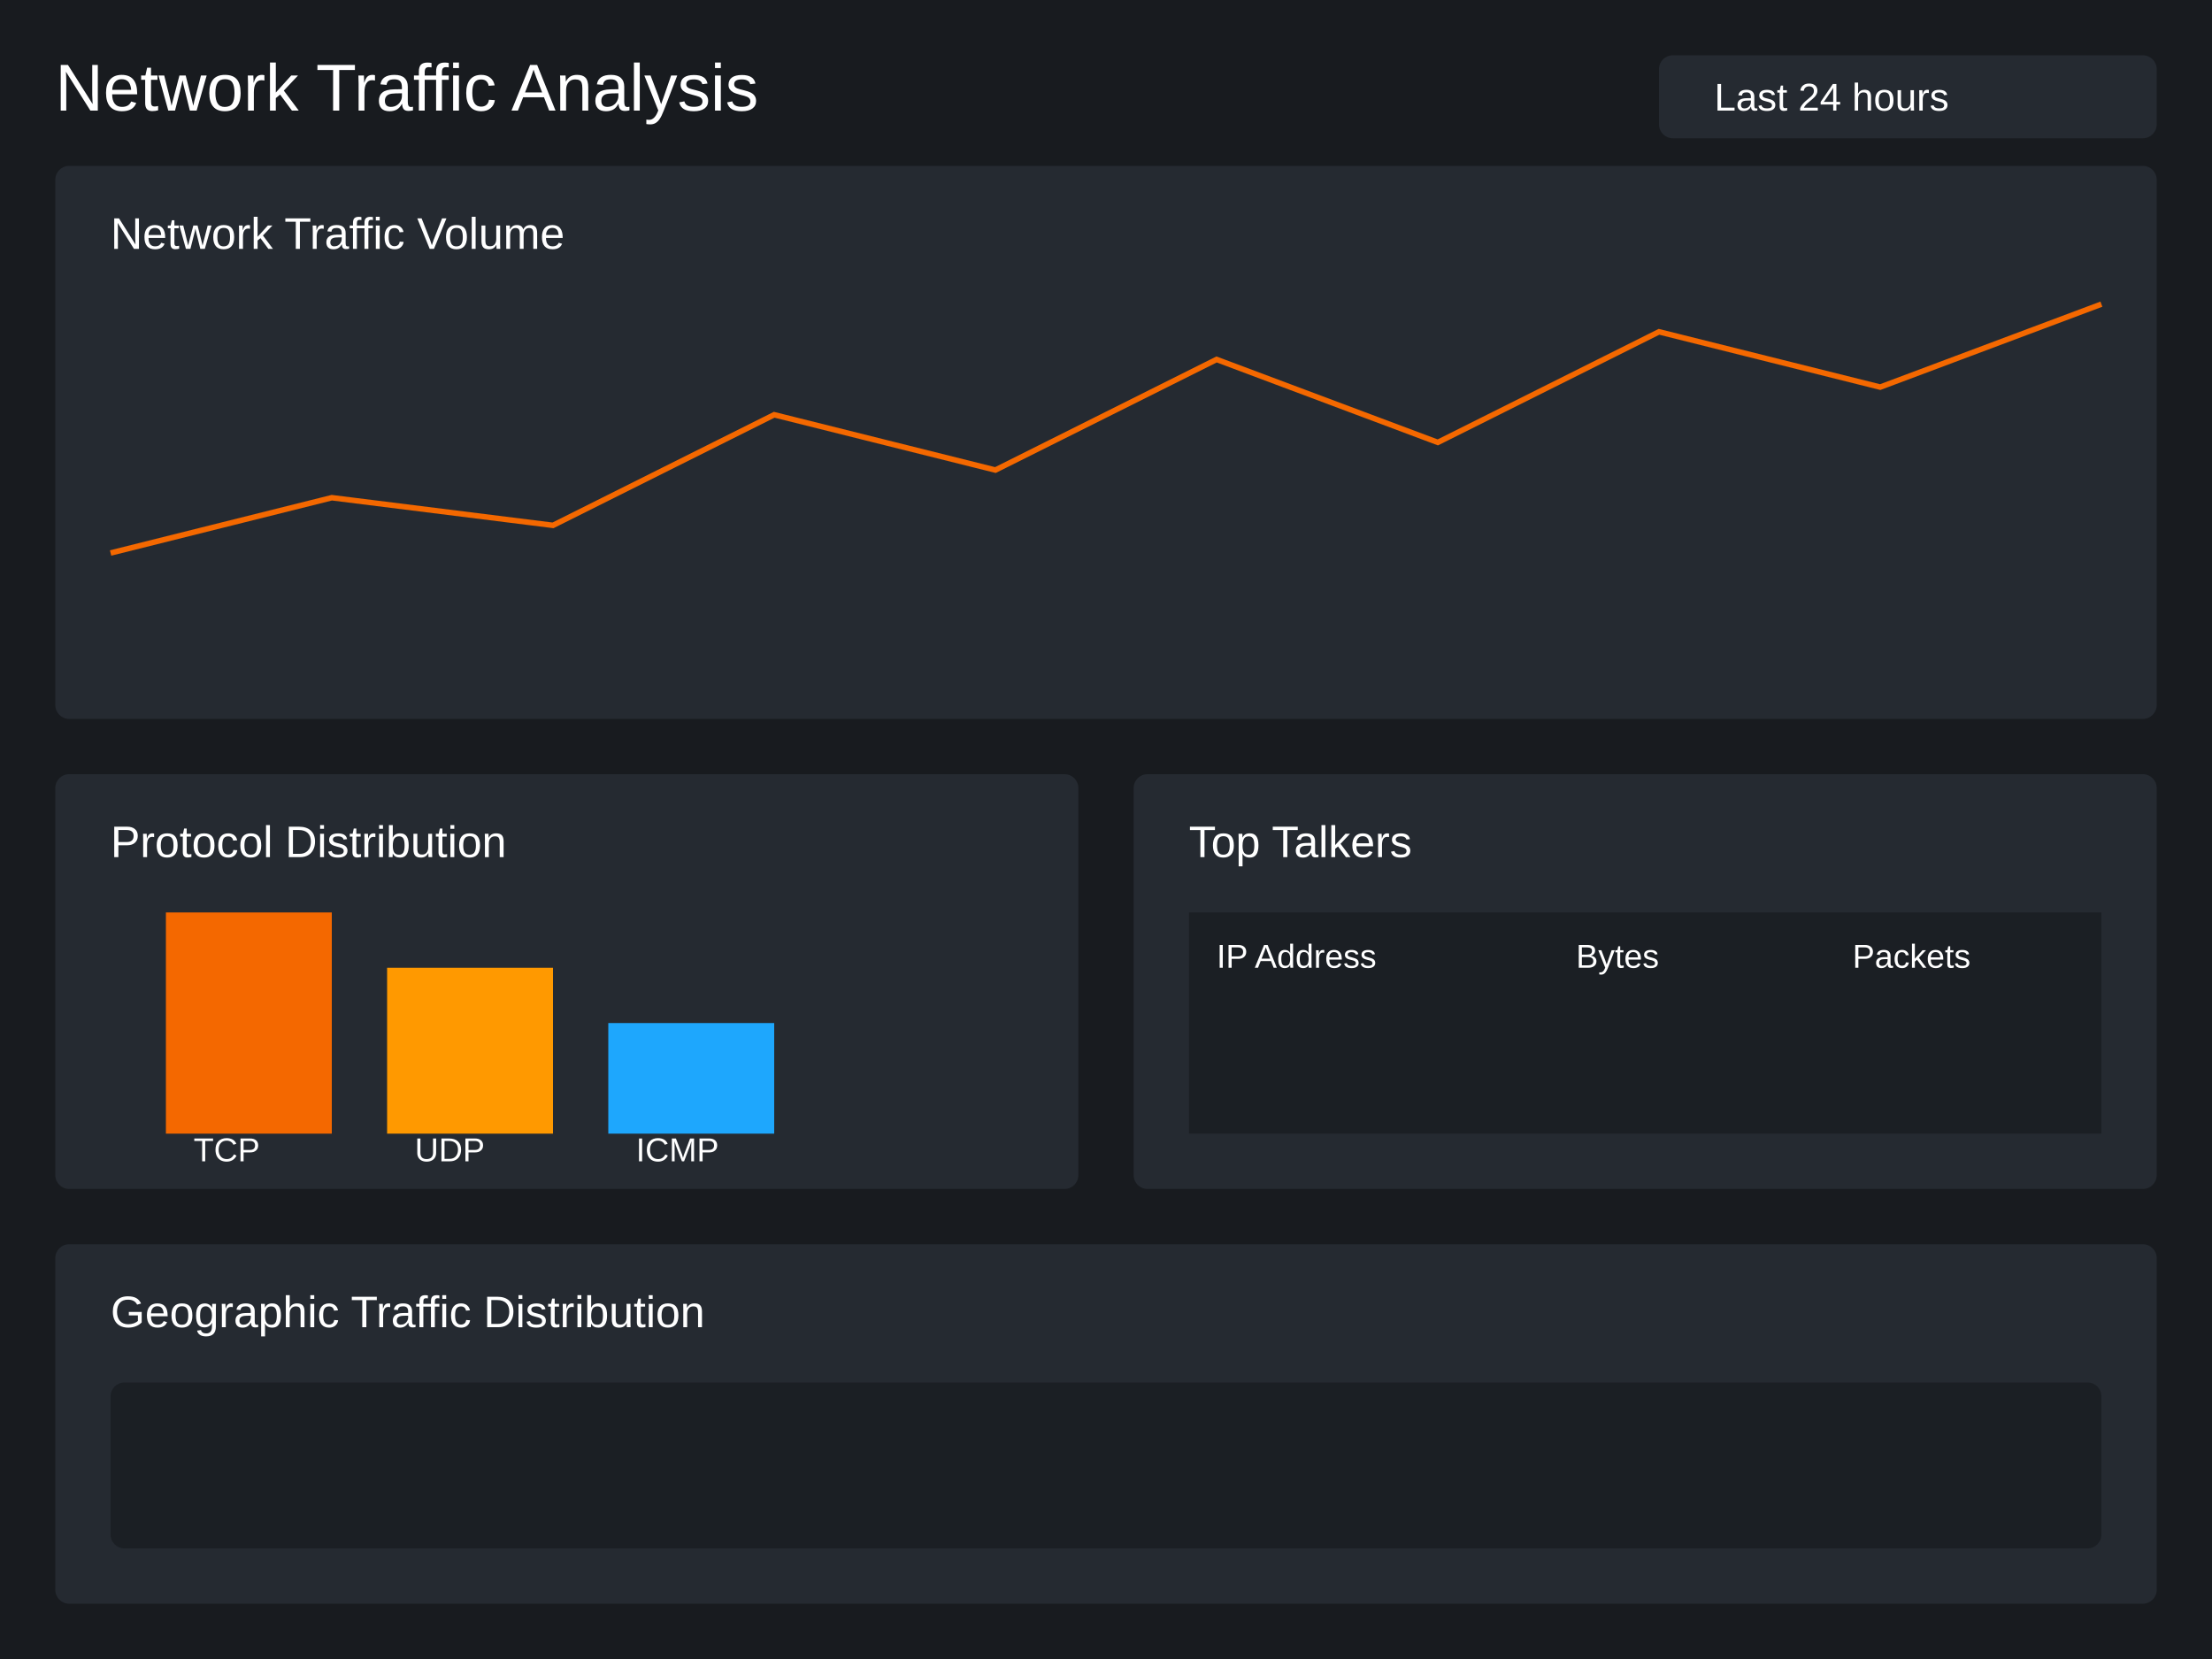
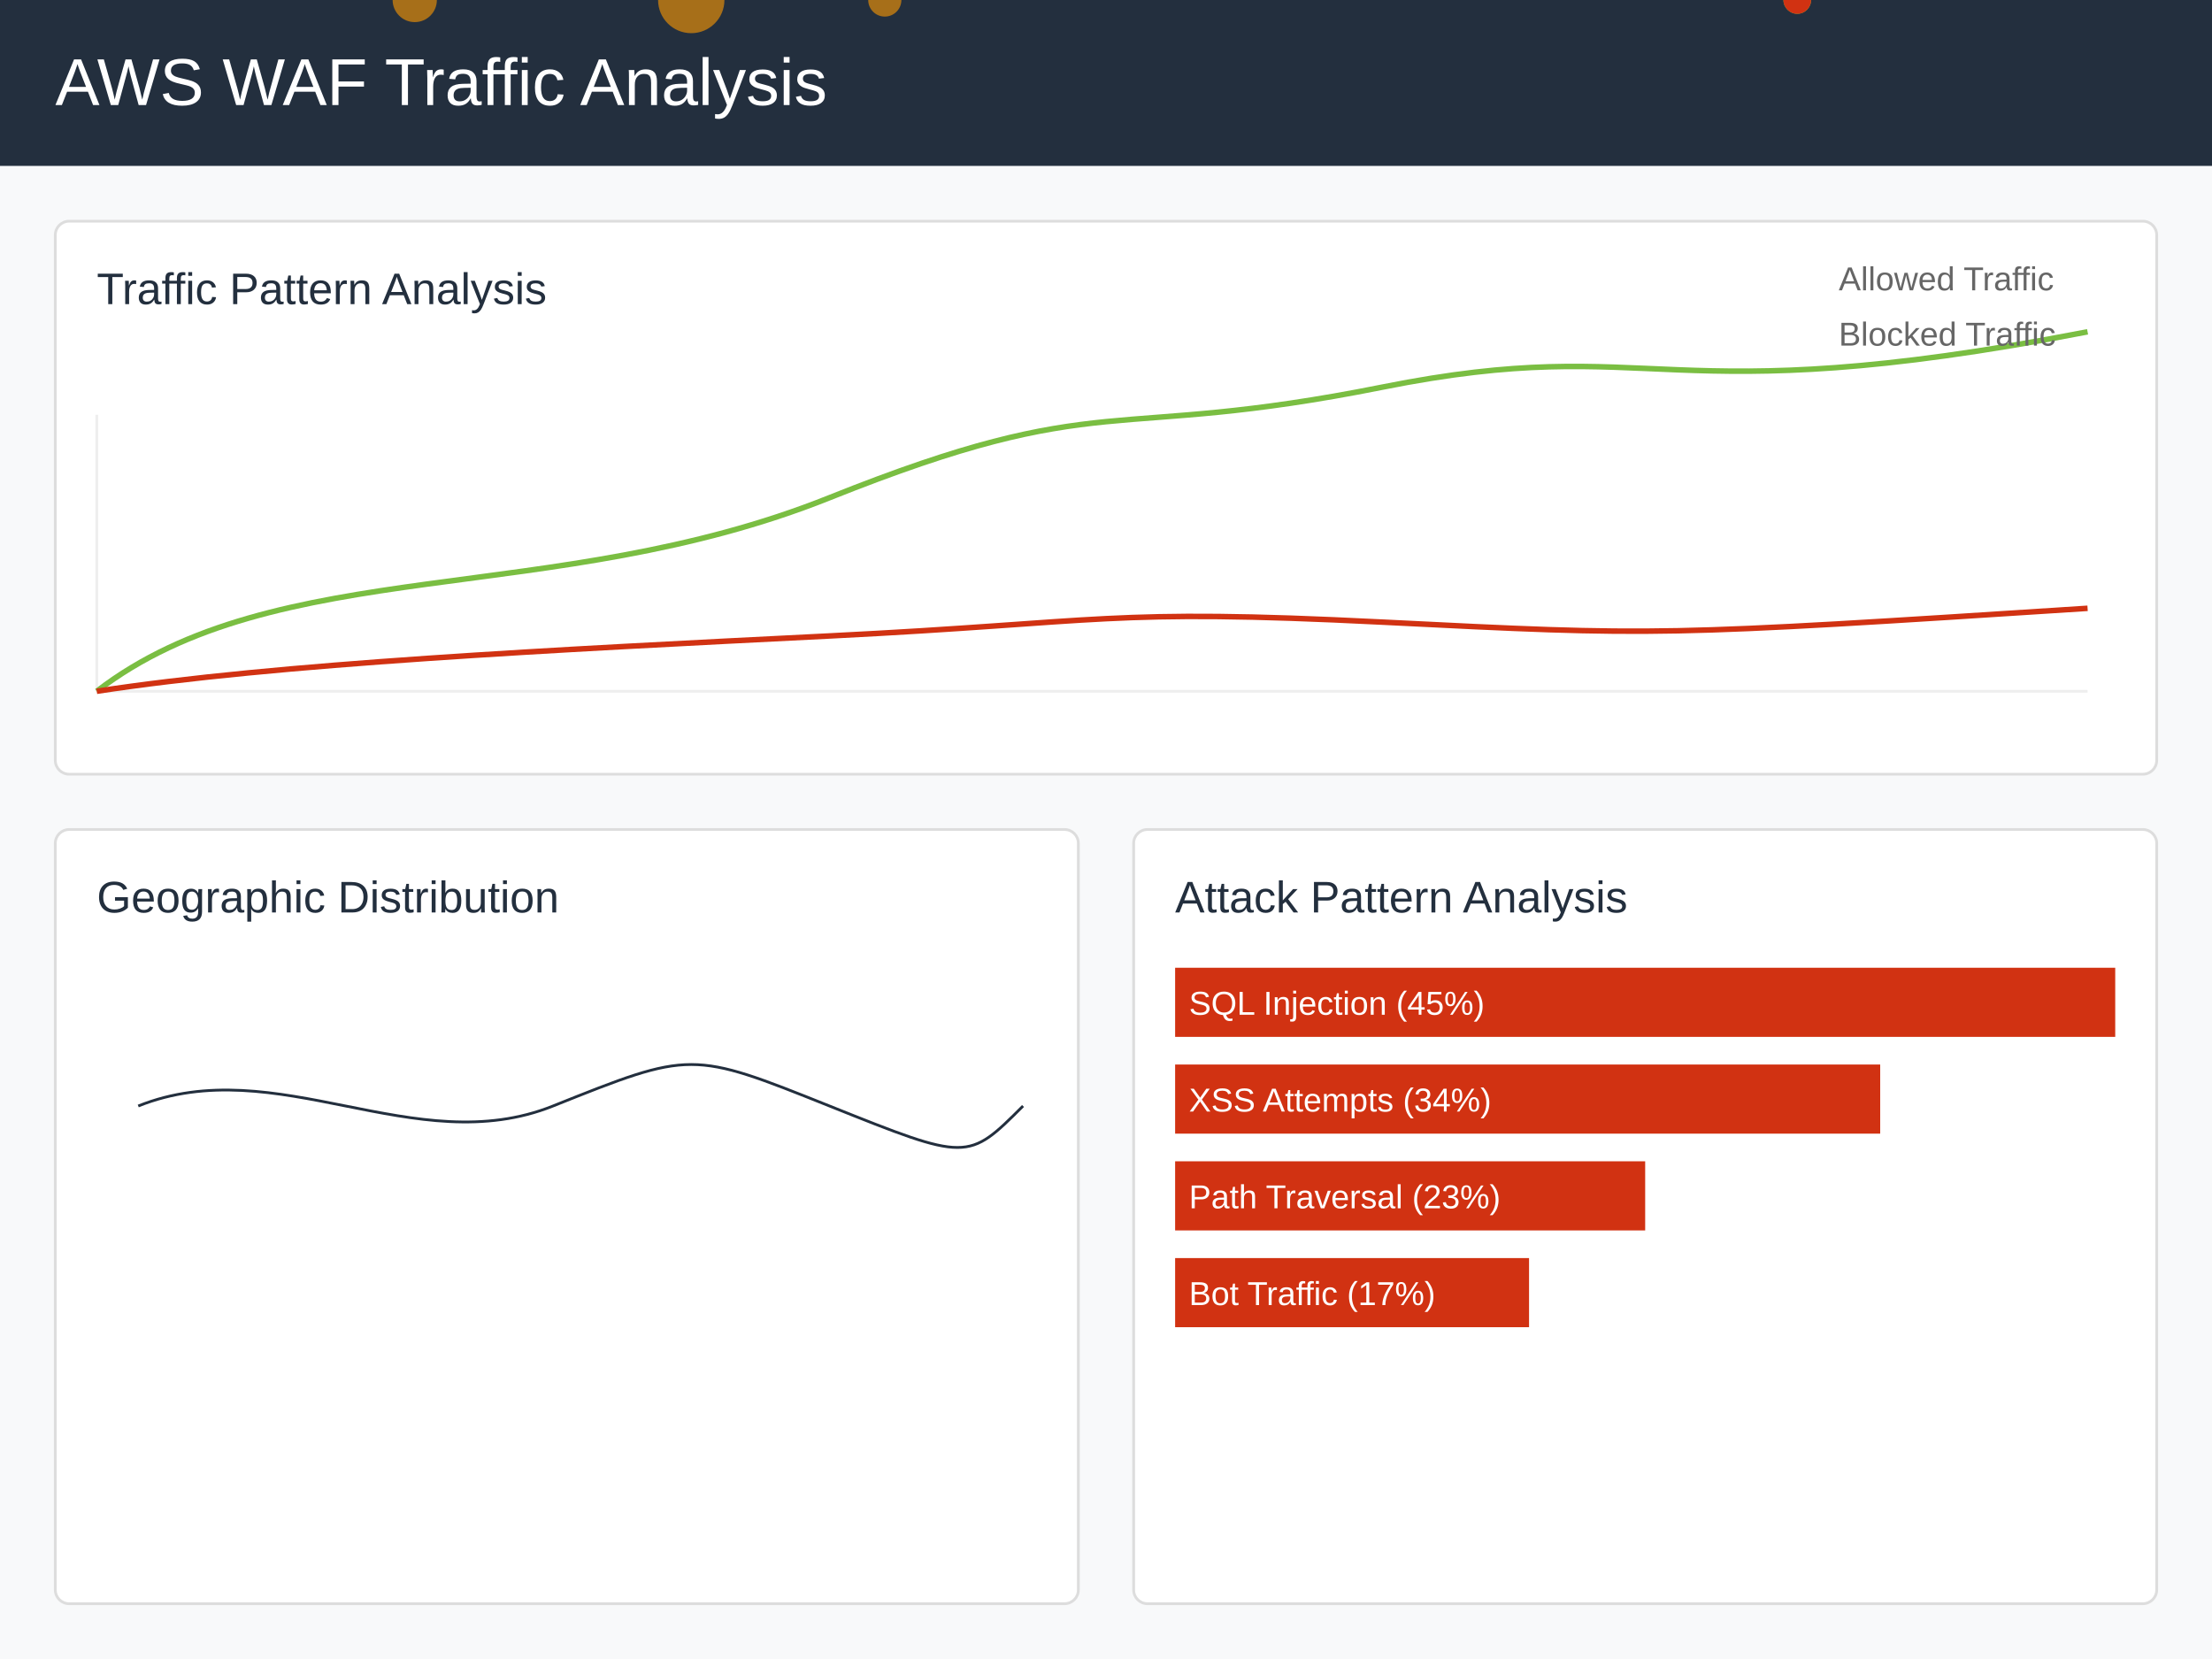
<svg xmlns="http://www.w3.org/2000/svg" width="800" height="600">
-   <rect width="800" height="600" fill="#181B1F" />
-   <text x="20" y="40" font-family="Arial" font-size="24" fill="#FFFFFF">Network Traffic Analysis</text>
-   <rect x="600" y="20" width="180" height="30" rx="5" fill="#252A31" />
-   <text x="620" y="40" font-family="Arial" font-size="14" fill="#FFFFFF">Last 24 hours</text>
-   <rect x="20" y="60" width="760" height="200" rx="5" fill="#252A31" />
-   <text x="40" y="90" font-family="Arial" font-size="16" fill="#FFFFFF">Network Traffic Volume</text>
-   <polyline points="40,200 120,180 200,190 280,150 360,170 440,130 520,160 600,120 680,140 760,110" fill="none" stroke="#F46800" stroke-width="2" />
-   <rect x="20" y="280" width="370" height="150" rx="5" fill="#252A31" />
-   <text x="40" y="310" font-family="Arial" font-size="16" fill="#FFFFFF">Protocol Distribution</text>
-   <rect x="60" y="330" width="60" height="80" fill="#F46800" />
-   <rect x="140" y="350" width="60" height="60" fill="#FF9900" />
-   <rect x="220" y="370" width="60" height="40" fill="#1EA7FD" />
-   <text x="70" y="420" font-family="Arial" font-size="12" fill="#FFFFFF">TCP</text>
-   <text x="150" y="420" font-family="Arial" font-size="12" fill="#FFFFFF">UDP</text>
-   <text x="230" y="420" font-family="Arial" font-size="12" fill="#FFFFFF">ICMP</text>
-   <rect x="410" y="280" width="370" height="150" rx="5" fill="#252A31" />
-   <text x="430" y="310" font-family="Arial" font-size="16" fill="#FFFFFF">Top Talkers</text>
-   <rect x="430" y="330" width="330" height="80" fill="#1B1F24" />
-   <text x="440" y="350" font-family="Arial" font-size="12" fill="#FFFFFF">IP Address</text>
-   <text x="570" y="350" font-family="Arial" font-size="12" fill="#FFFFFF">Bytes</text>
-   <text x="670" y="350" font-family="Arial" font-size="12" fill="#FFFFFF">Packets</text>
-   <rect x="20" y="450" width="760" height="130" rx="5" fill="#252A31" />
-   <text x="40" y="480" font-family="Arial" font-size="16" fill="#FFFFFF">Geographic Traffic Distribution</text>
-   <rect x="40" y="500" width="720" height="60" fill="#1B1F24" rx="5" />
+   <rect width="800" height="600" fill="#F8F9FA" />
+   <rect x="0" y="0" width="800" height="60" fill="#232F3E" />
+   <text x="20" y="38" font-family="Arial" font-size="24" fill="white">AWS WAF Traffic Analysis</text>
+   <rect x="20" y="80" width="760" height="200" rx="5" fill="white" stroke="#DDD" />
+   <text x="35" y="110" font-family="Arial" font-size="16" fill="#232F3E">Traffic Pattern Analysis</text>
+   <line x1="35" y1="250" x2="755" y2="250" stroke="#EEE" />
+   <line x1="35" y1="150" x2="35" y2="250" stroke="#EEE" />
+   <path d="M35 250 C 100 200, 200 220, 300 180 S 400 160, 500 140 S 600 150, 755 120" stroke="#7ABE42" fill="none" stroke-width="2" />
+   <path d="M35 250 C 100 240, 200 235, 300 230 S 400 220, 500 225 S 600 230, 755 220" stroke="#D13212" fill="none" stroke-width="2" />
+   <circle cx="650" y="100" r="5" fill="#7ABE42" />
+   <text x="665" y="105" font-family="Arial" font-size="12" fill="#666">Allowed Traffic</text>
+   <circle cx="650" y="120" r="5" fill="#D13212" />
+   <text x="665" y="125" font-family="Arial" font-size="12" fill="#666">Blocked Traffic</text>
+   <rect x="20" y="300" width="370" height="280" rx="5" fill="white" stroke="#DDD" />
+   <text x="35" y="330" font-family="Arial" font-size="16" fill="#232F3E">Geographic Distribution</text>
+   <path d="M50 400 C 100 380, 150 420, 200 400 S 250 380, 300 400 S 350 420, 370 400" stroke="#232F3E" fill="none" stroke-width="1" />
+   <circle cx="150" y="420" r="8" fill="#FF9900" opacity="0.6" />
+   <circle cx="250" y="380" r="12" fill="#FF9900" opacity="0.6" />
+   <circle cx="320" y="410" r="6" fill="#FF9900" opacity="0.6" />
+   <rect x="410" y="300" width="370" height="280" rx="5" fill="white" stroke="#DDD" />
+   <text x="425" y="330" font-family="Arial" font-size="16" fill="#232F3E">Attack Pattern Analysis</text>
+   <rect x="425" y="350" width="340" height="25" fill="#D13212" />
+   <text x="430" y="367" font-family="Arial" font-size="12" fill="white">SQL Injection (45%)</text>
+   <rect x="425" y="385" width="255" height="25" fill="#D13212" />
+   <text x="430" y="402" font-family="Arial" font-size="12" fill="white">XSS Attempts (34%)</text>
+   <rect x="425" y="420" width="170" height="25" fill="#D13212" />
+   <text x="430" y="437" font-family="Arial" font-size="12" fill="white">Path Traversal (23%)</text>
+   <rect x="425" y="455" width="128" height="25" fill="#D13212" />
+   <text x="430" y="472" font-family="Arial" font-size="12" fill="white">Bot Traffic (17%)</text>
</svg>
